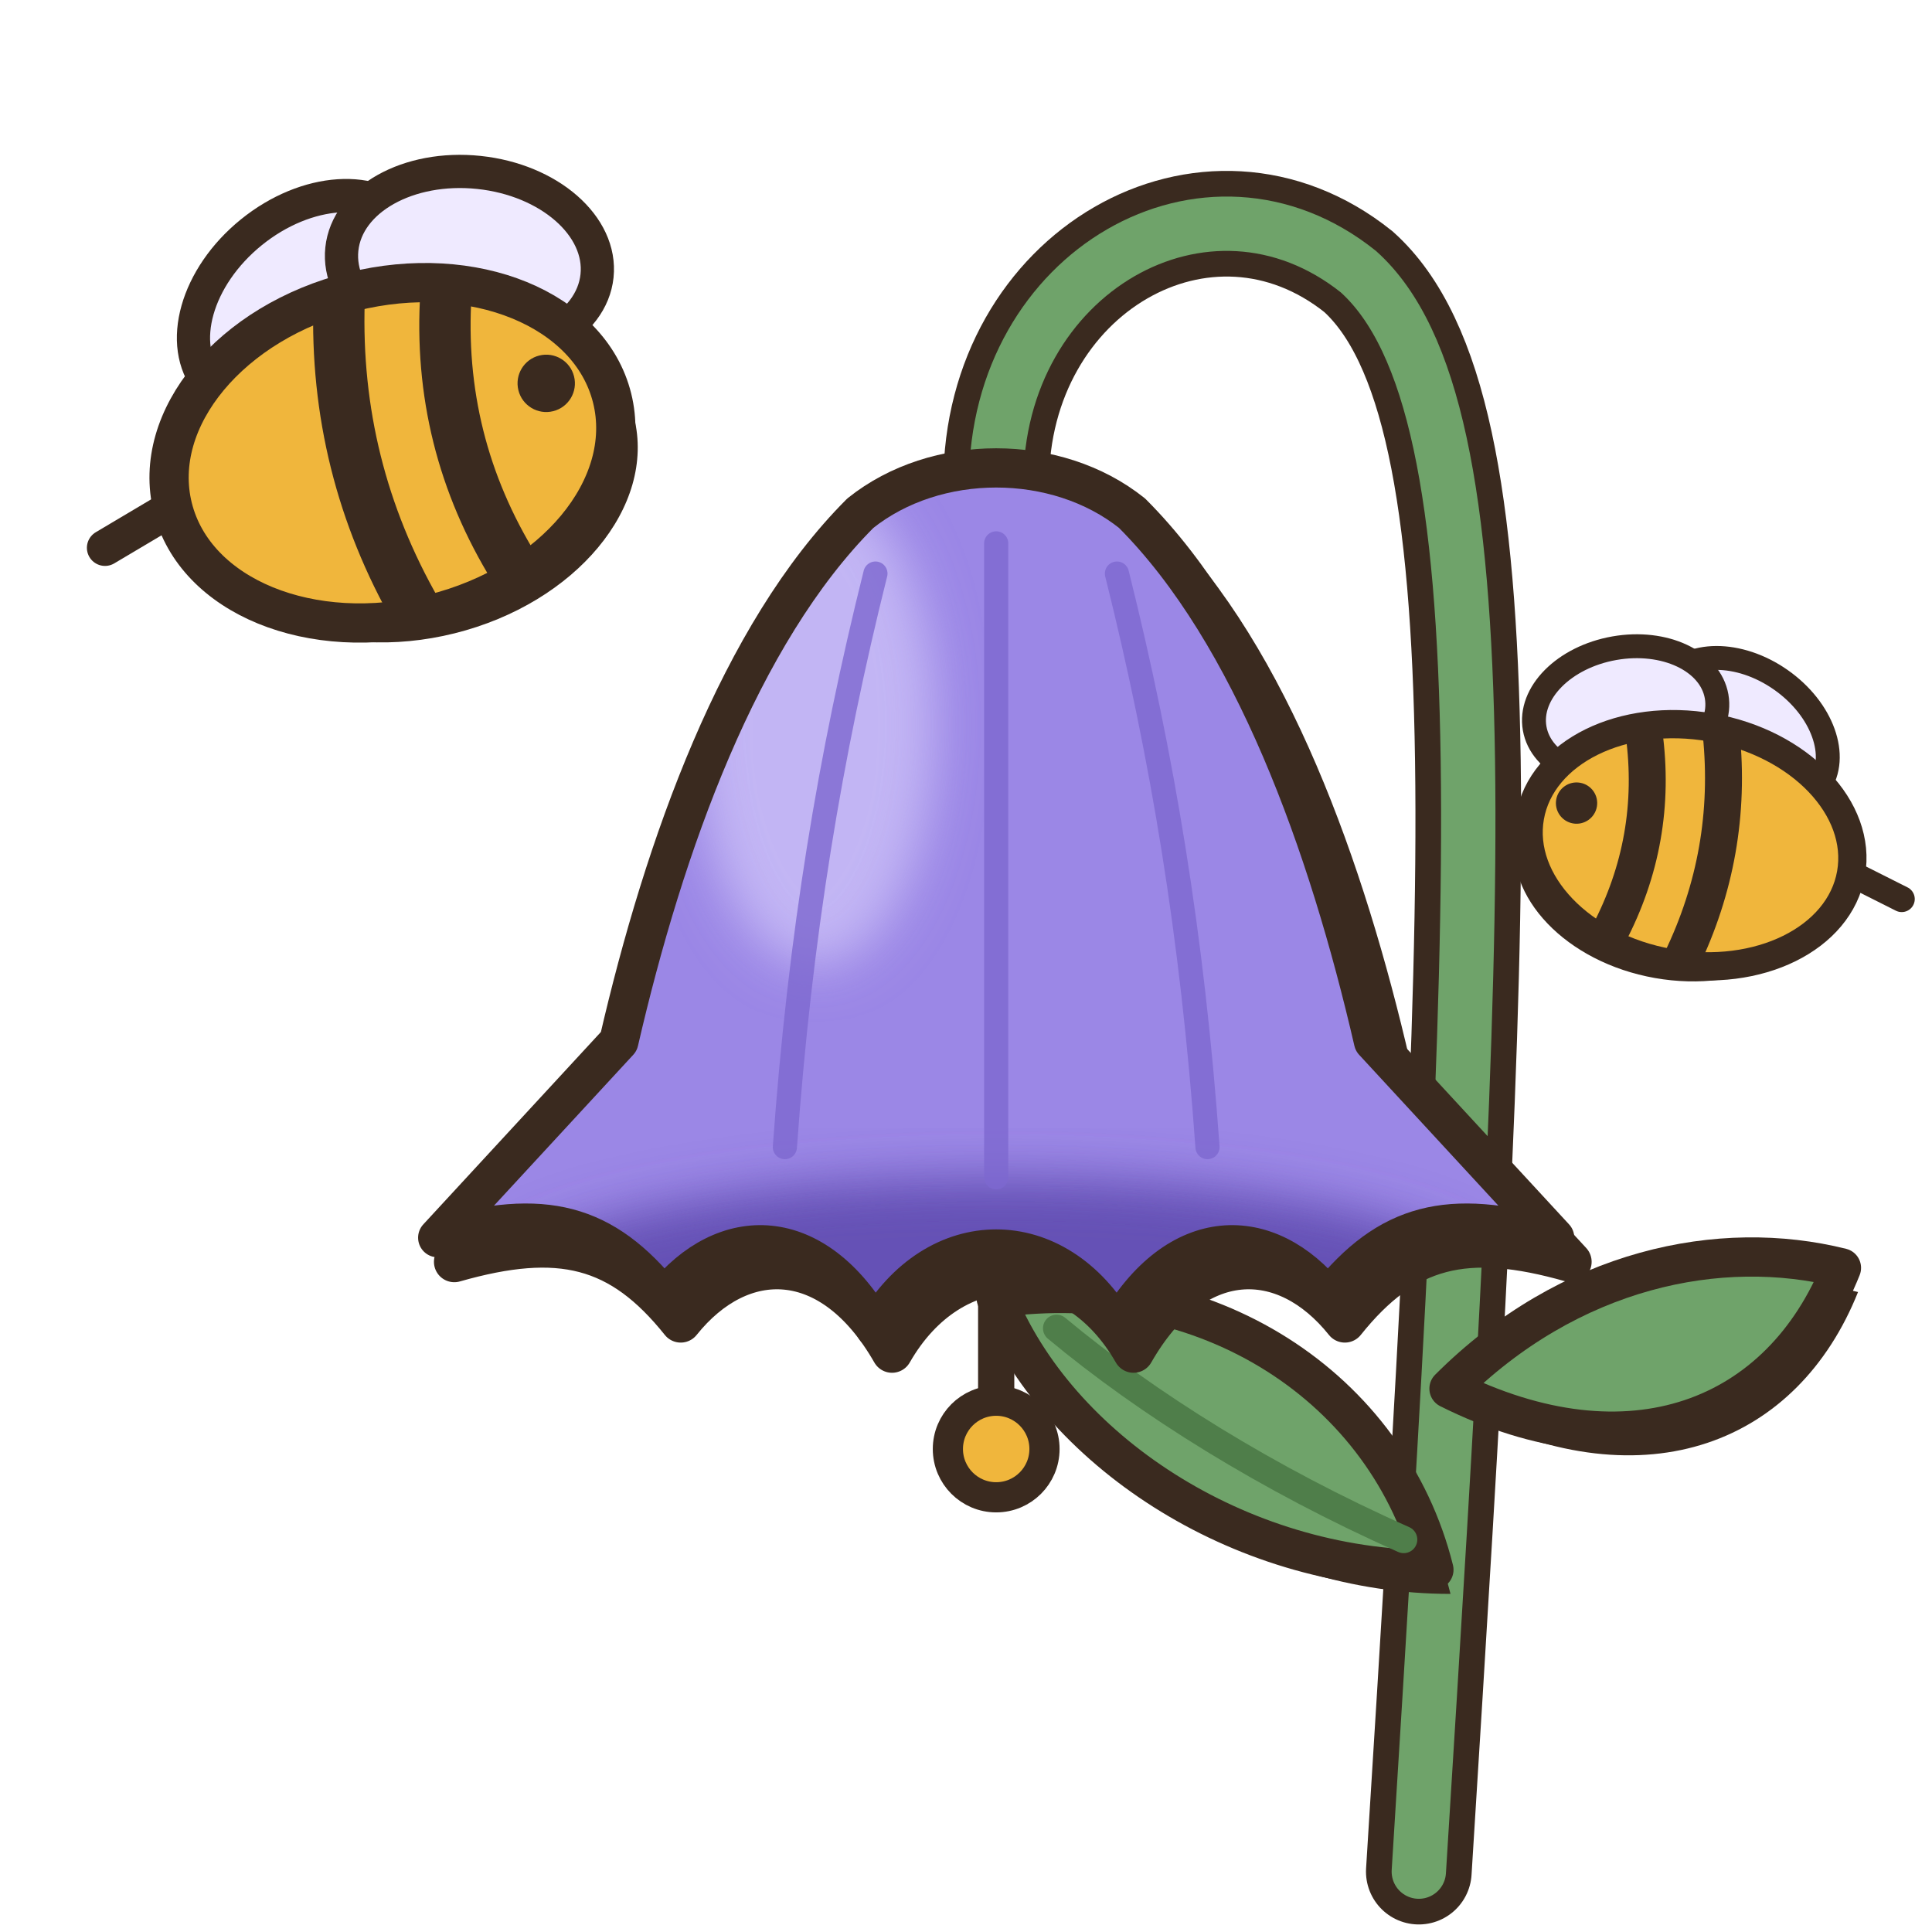
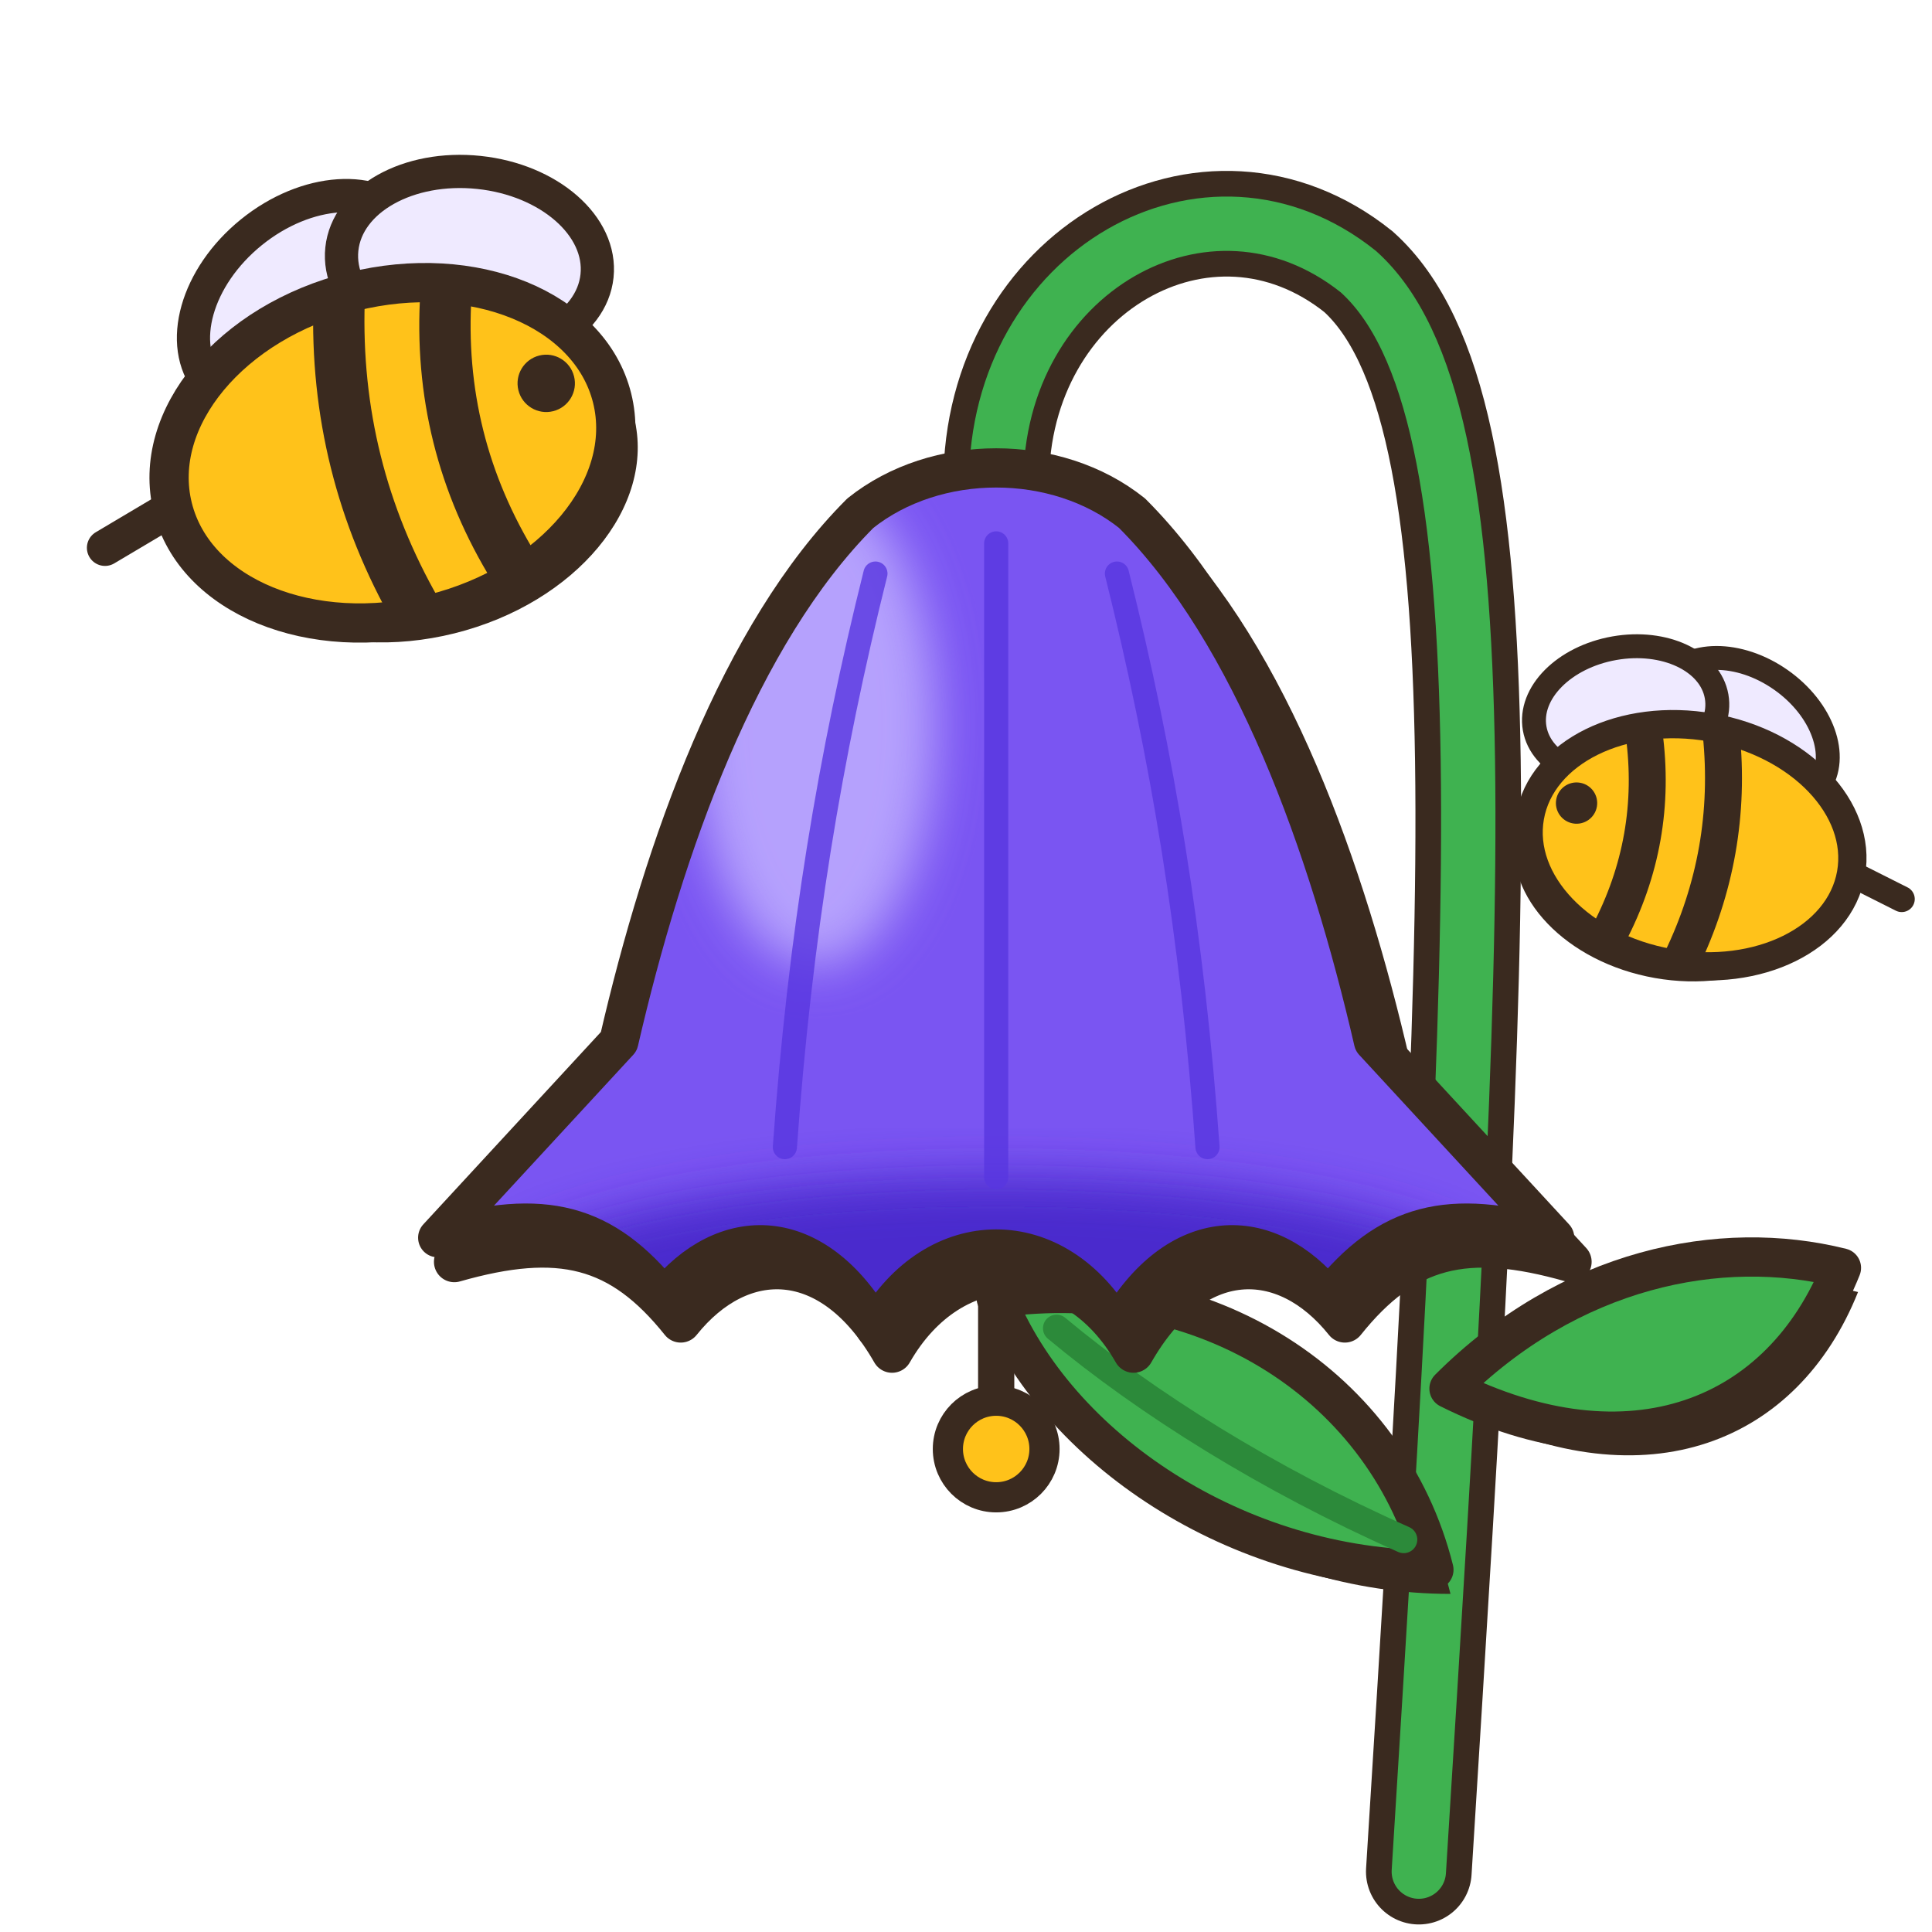
<svg xmlns="http://www.w3.org/2000/svg" viewBox="0 0 128 128">
  <defs>
    <filter id="Fb" x="-20%" y="-20%" width="140%" height="140%">
      <feGaussianBlur stdDeviation="1.6" />
    </filter>
    <clipPath id="Fc">
      <path d="M57 34C49 42 44 56 41 69L29 82C36 80 40 81 44 86C48 81 54 81 58 88C62 81 70 81 74 88C78 81 84 81 88 86C92 81 96 80 103 82L91 69C88 56 83 42 75 34C70 30 62 30 57 34Z" />
    </clipPath>
  </defs>
  <path d="M66 32C66 18 80 10 90 18C100 27 98 60 94 124" fill="none" stroke="#3a2a1f" stroke-width="7" stroke-linecap="round" />
-   <path d="M66 32C66 18 80 10 90 18C100 27 98 60 94 124" fill="none" stroke="#6fa36a" stroke-width="3.6" stroke-linecap="round" />
+   <path d="M66 32C66 18 80 10 90 18C100 27 98 60 94 124" fill="none" stroke="#3fb250" stroke-width="3.6" stroke-linecap="round" />
  <path d="M95 104C82 104 70 96 66 86C80 84 92 92 95 104Z" transform="translate(1.1 1.6)" fill="#3a2a1f" />
-   <path d="M95 104C82 104 70 96 66 86C80 84 92 92 95 104Z" fill="#6fa36a" stroke="#3a2a1f" stroke-width="2.6" stroke-linejoin="round" />
-   <path d="M93 102C84 98 76 93 70 88" fill="none" stroke="#4f7e4a" stroke-width="1.8" stroke-linecap="round" />
+   <path d="M95 104C82 104 70 96 66 86C80 84 92 92 95 104Z" fill="#3fb250" stroke="#3a2a1f" stroke-width="2.6" stroke-linejoin="round" />
+   <path d="M93 102C84 98 76 93 70 88" fill="none" stroke="#2c8a3a" stroke-width="1.8" stroke-linecap="round" />
  <path d="M96 92C104 84 114 82 122 84C118 94 108 98 96 92Z" transform="translate(1.1 1.6)" fill="#3a2a1f" />
-   <path d="M96 92C104 84 114 82 122 84C118 94 108 98 96 92Z" fill="#6fa36a" stroke="#3a2a1f" stroke-width="2.6" stroke-linejoin="round" />
+   <path d="M96 92C104 84 114 82 122 84C118 94 108 98 96 92Z" fill="#3fb250" stroke="#3a2a1f" stroke-width="2.6" stroke-linejoin="round" />
  <path d="M57 34C49 42 44 56 41 69L29 82C36 80 40 81 44 86C48 81 54 81 58 88C62 81 70 81 74 88C78 81 84 81 88 86C92 81 96 80 103 82L91 69C88 56 83 42 75 34C70 30 62 30 57 34Z" transform="translate(1.1 1.6)" fill="#3a2a1f" stroke="#3a2a1f" stroke-width="2.7" stroke-linejoin="round" />
-   <path d="M57 34C49 42 44 56 41 69L29 82C36 80 40 81 44 86C48 81 54 81 58 88C62 81 70 81 74 88C78 81 84 81 88 86C92 81 96 80 103 82L91 69C88 56 83 42 75 34C70 30 62 30 57 34Z" fill="#9b87e6" />
+   <path d="M57 34C49 42 44 56 41 69L29 82C36 80 40 81 44 86C48 81 54 81 58 88C62 81 70 81 74 88C78 81 84 81 88 86C92 81 96 80 103 82L91 69C88 56 83 42 75 34C70 30 62 30 57 34Z" fill="#7a55f2" />
  <g clip-path="url(#Fc)">
-     <ellipse cx="54" cy="48" rx="8" ry="16" fill="#c9bdf7" filter="url(#Fb)" opacity=".85" />
-     <ellipse cx="66" cy="86" rx="34" ry="8" fill="#5f4bb0" filter="url(#Fb)" opacity=".9" />
-     <path d="M66 36V78M58 38C55 50 53 62 52 76M74 38C77 50 79 62 80 76" fill="none" stroke="#7d68cf" stroke-width="1.6" stroke-linecap="round" opacity=".8" />
+     <ellipse cx="54" cy="48" rx="8" ry="16" fill="#bfaeff" filter="url(#Fb)" opacity=".85" />
+     <ellipse cx="66" cy="86" rx="34" ry="8" fill="#4527c9" filter="url(#Fb)" opacity=".9" />
+     <path d="M66 36V78M58 38C55 50 53 62 52 76M74 38C77 50 79 62 80 76" fill="none" stroke="#5836e0" stroke-width="1.6" stroke-linecap="round" opacity=".8" />
  </g>
  <path d="M57 34C49 42 44 56 41 69L29 82C36 80 40 81 44 86C48 81 54 81 58 88C62 81 70 81 74 88C78 81 84 81 88 86C92 81 96 80 103 82L91 69C88 56 83 42 75 34C70 30 62 30 57 34Z" fill="none" stroke="#3a2a1f" stroke-width="2.6" stroke-linejoin="round" />
  <path d="M66 84V94" stroke="#3a2a1f" stroke-width="2.4" stroke-linecap="round" />
-   <circle cx="66" cy="96" r="3.2" fill="#f0b63c" stroke="#3a2a1f" stroke-width="2" />
+   <circle cx="66" cy="96" r="3.2" fill="#ffc21a" stroke="#3a2a1f" stroke-width="2" />
  <g transform="translate(26 30) rotate(-14)">
    <ellipse cx="-3" cy="-11" rx="8.5" ry="6" transform="rotate(-25 -3 -11)" fill="#efeaff" stroke="#3a2a1f" stroke-width="2.2" />
    <ellipse cx="8" cy="-11" rx="8.5" ry="6" transform="rotate(20 8 -11)" fill="#efeaff" stroke="#3a2a1f" stroke-width="2.2" />
    <ellipse cx="1.1" cy="1.6" rx="15" ry="11" fill="#3a2a1f" />
-     <ellipse cx="0" cy="0" rx="15" ry="11" fill="#f0b63c" stroke="#3a2a1f" stroke-width="2.6" />
+     <ellipse cx="0" cy="0" rx="15" ry="11" fill="#ffc21a" stroke="#3a2a1f" stroke-width="2.6" />
    <path d="M-1 -10.6Q-4 0 -1 10.6M6 -9.4Q3 0 6 9.4" fill="none" stroke="#3a2a1f" stroke-width="3.4" />
    <circle cx="11" cy="-2" r="1.9" fill="#3a2a1f" />
    <path d="M-15 0l-5 1.5" stroke="#3a2a1f" stroke-width="2.4" stroke-linecap="round" />
  </g>
  <g transform="translate(112 56) scale(-0.72 0.72) rotate(-10)">
    <ellipse cx="-3" cy="-11" rx="8.5" ry="6" transform="rotate(-25 -3 -11)" fill="#efeaff" stroke="#3a2a1f" stroke-width="2.2" />
    <ellipse cx="8" cy="-11" rx="8.5" ry="6" transform="rotate(20 8 -11)" fill="#efeaff" stroke="#3a2a1f" stroke-width="2.2" />
    <ellipse cx="1.1" cy="1.6" rx="15" ry="11" fill="#3a2a1f" />
-     <ellipse cx="0" cy="0" rx="15" ry="11" fill="#f0b63c" stroke="#3a2a1f" stroke-width="2.6" />
+     <ellipse cx="0" cy="0" rx="15" ry="11" fill="#ffc21a" stroke="#3a2a1f" stroke-width="2.6" />
    <path d="M-1 -10.6Q-4 0 -1 10.6M6 -9.4Q3 0 6 9.4" fill="none" stroke="#3a2a1f" stroke-width="3.4" />
    <circle cx="11" cy="-2" r="1.9" fill="#3a2a1f" />
    <path d="M-15 0l-5 1.5" stroke="#3a2a1f" stroke-width="2.4" stroke-linecap="round" />
  </g>
</svg>
